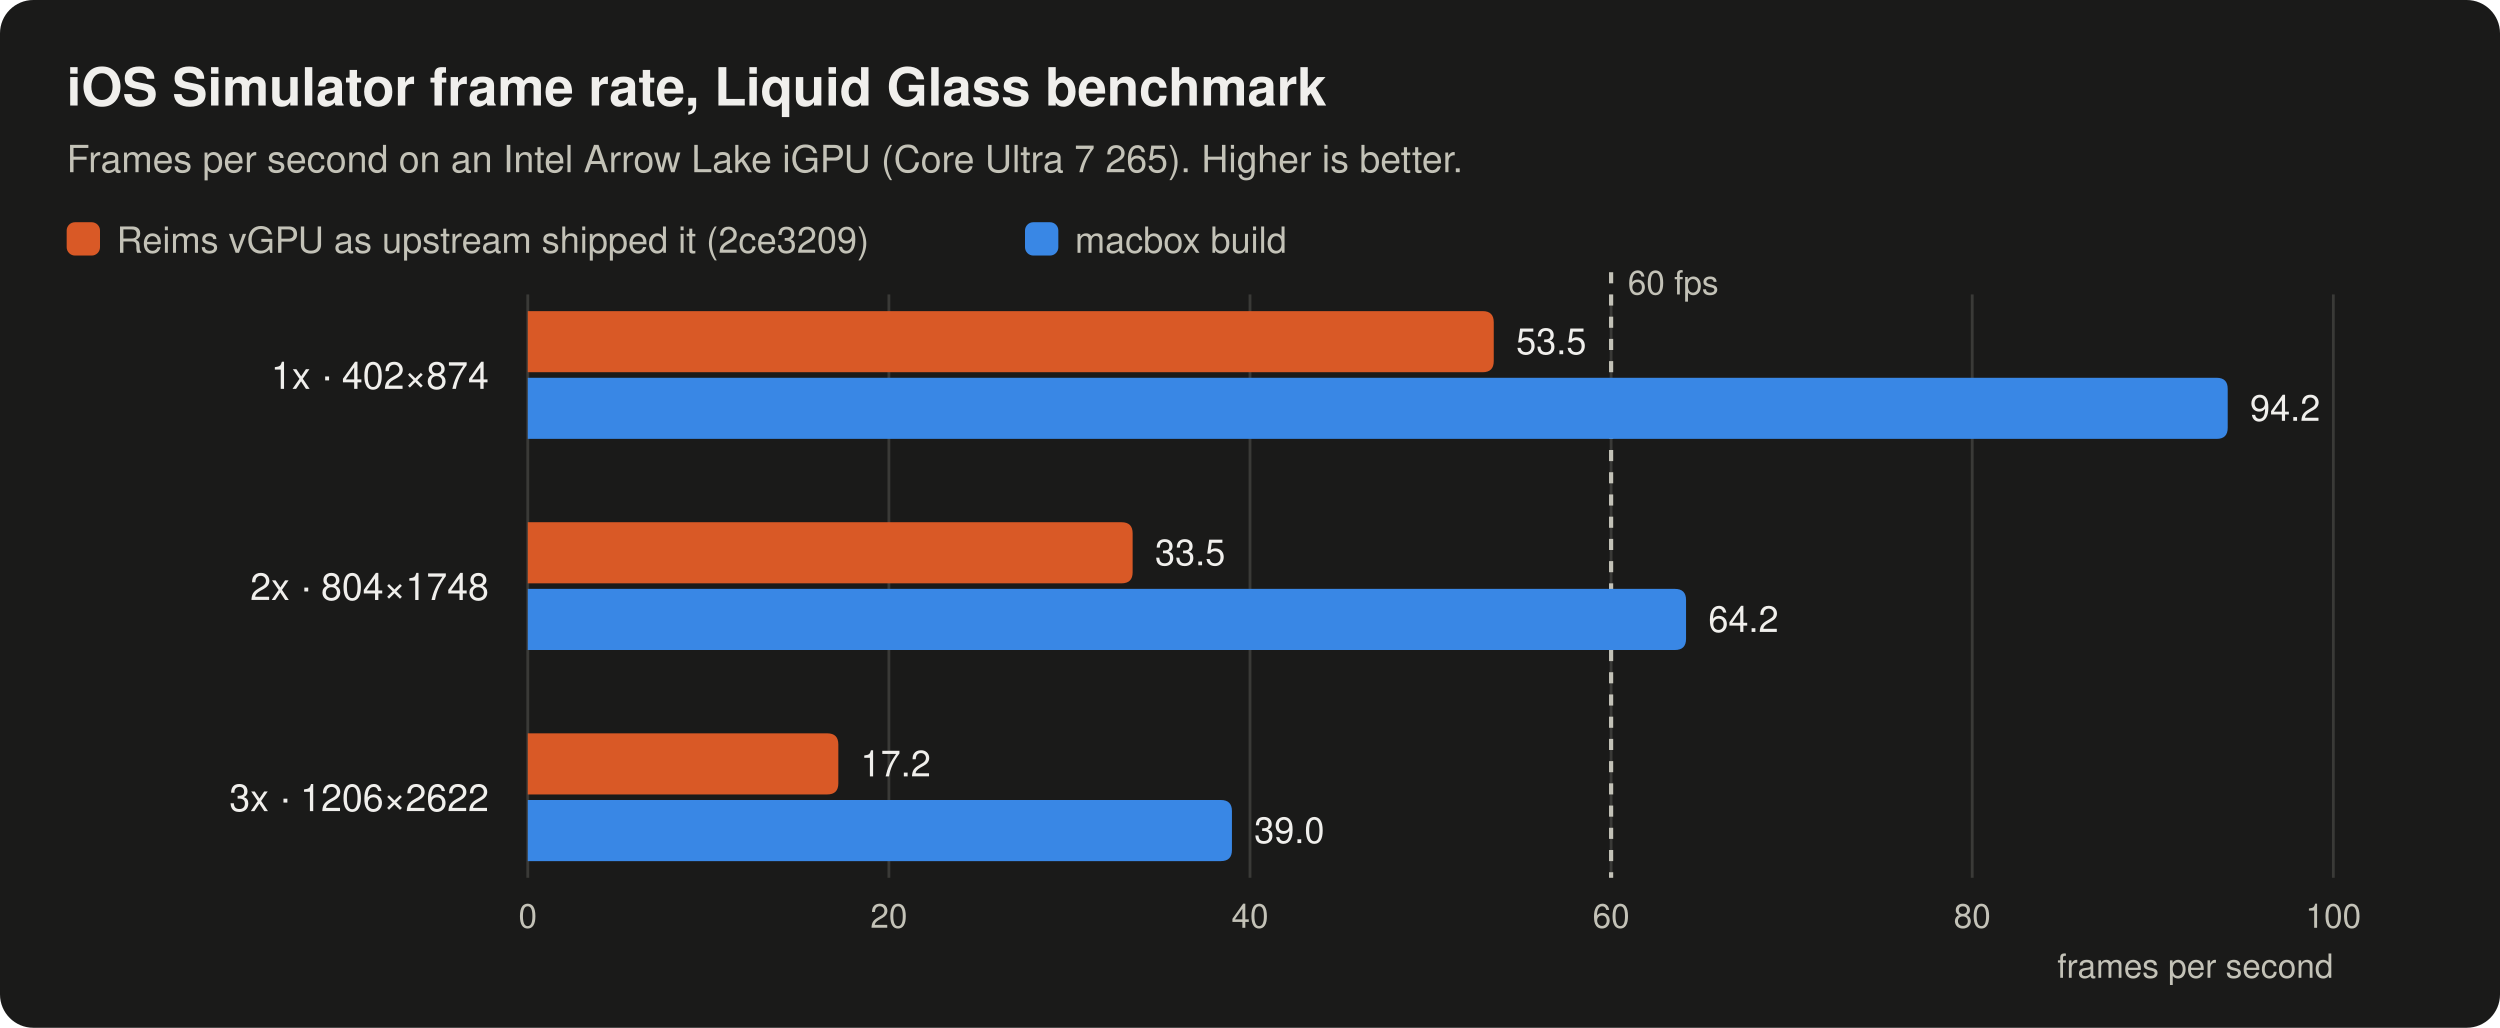
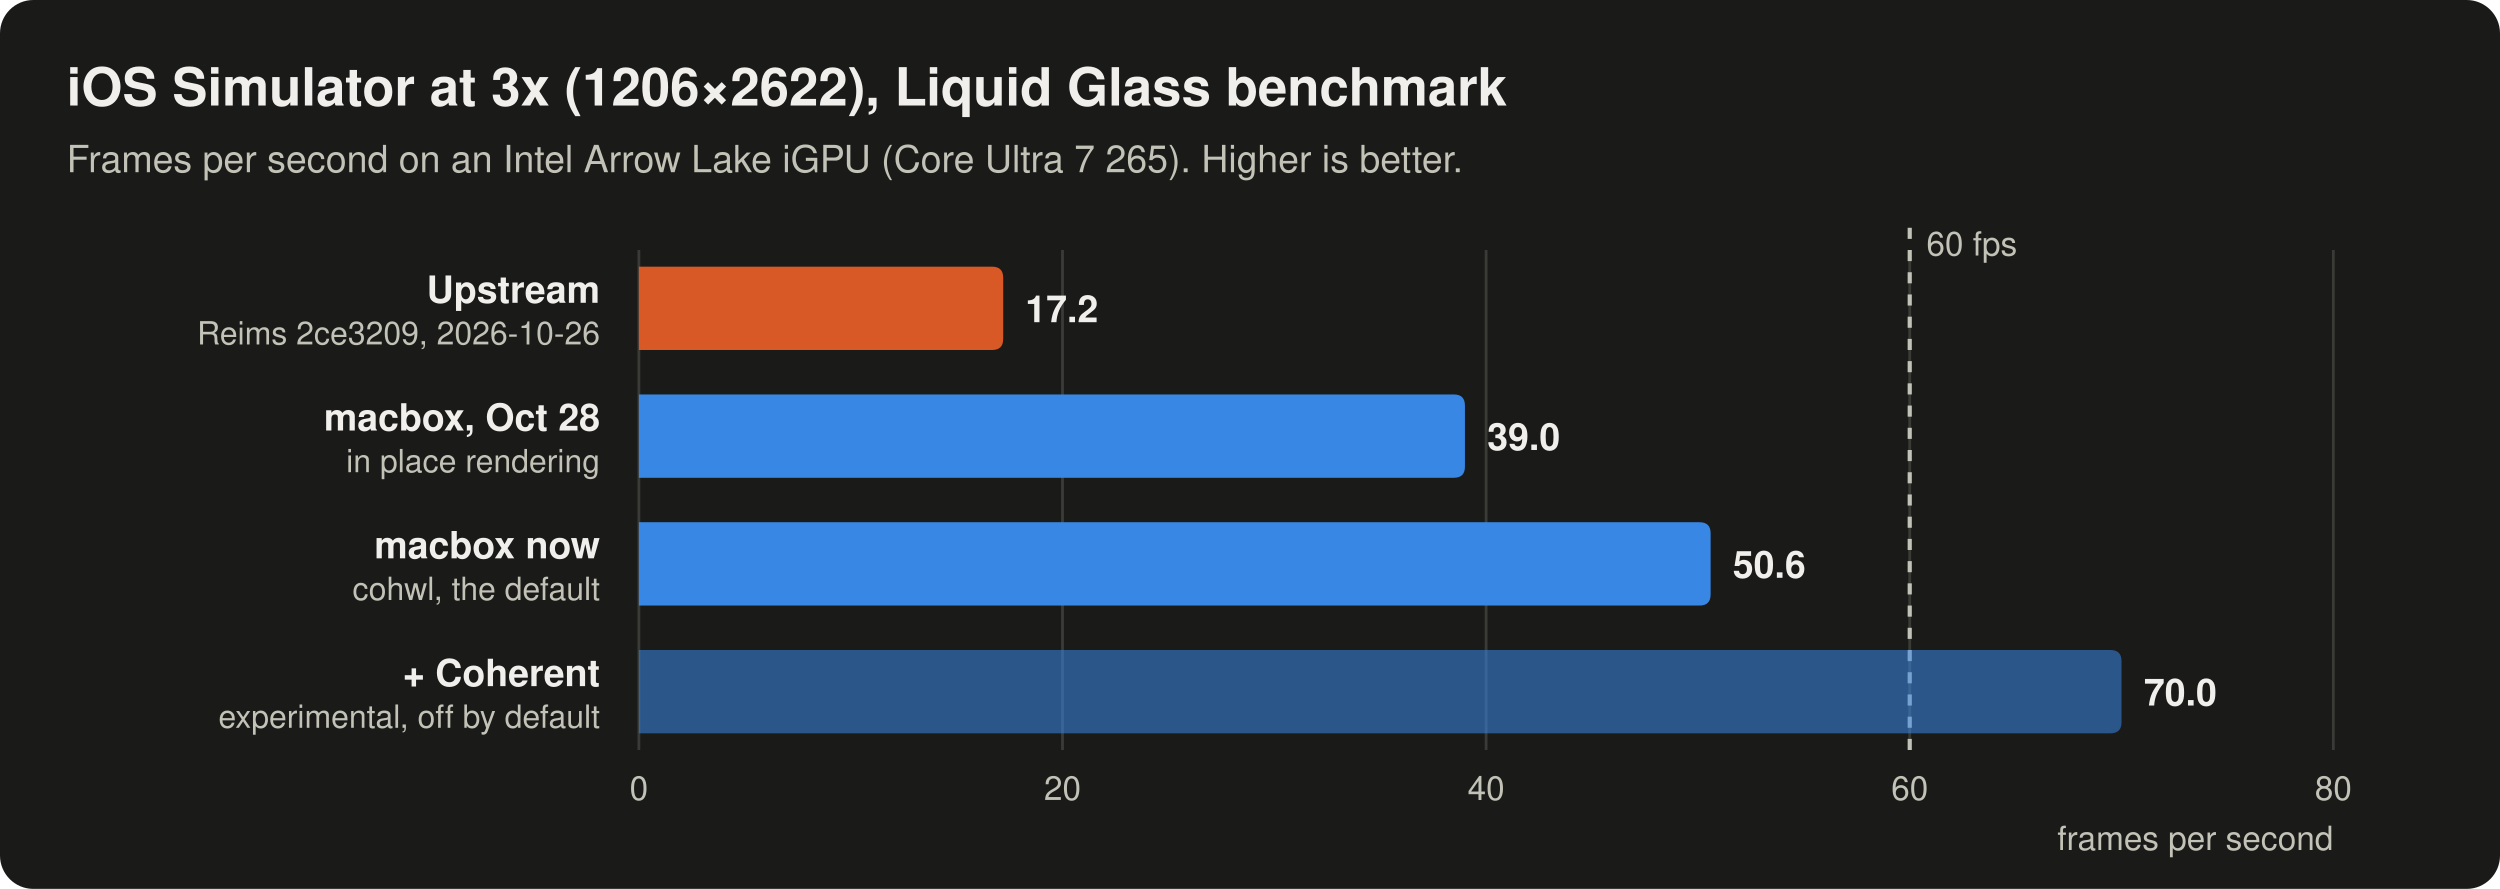
- <svg xmlns="http://www.w3.org/2000/svg" width="900" height="370" viewBox="0 0 900 370" font-family="-apple-system, BlinkMacSystemFont, 'Segoe UI', Helvetica, Arial, sans-serif">
-   <rect width="900" height="370" rx="12" fill="#1a1a19" />
-   <text x="24" y="38" font-size="19" font-weight="600" fill="#f0efec">iOS Simulator frame rate, Liquid Glass benchmark</text>
+ <svg xmlns="http://www.w3.org/2000/svg" width="900" height="320" viewBox="0 0 900 320" font-family="-apple-system, BlinkMacSystemFont, 'Segoe UI', Helvetica, Arial, sans-serif">
+   <rect width="900" height="320" rx="12" fill="#1a1a19" />
+   <text x="24" y="38" font-size="19" font-weight="600" fill="#f0efec">iOS Simulator at 3x (1206×2622), Liquid Glass benchmark</text>
  <text x="24" y="62" font-size="13.5" fill="#c3c2b7">Frames per second on an Intel Arrow Lake iGPU (Core Ultra 7 265). Higher is better.</text>
-   <rect x="24" y="80" width="12" height="12" rx="3" fill="#d95926" />
-   <text x="42" y="91" font-size="13" fill="#c3c2b7">Reims vGPU as upstream shipped it (2ce3209)</text>
-   <rect x="369.0" y="80" width="12" height="12" rx="3" fill="#3987e5" />
-   <text x="387.0" y="91" font-size="13" fill="#c3c2b7">macbox build</text>
-   <line x1="190.0" y1="106" x2="190.0" y2="316" stroke="#3a3a37" stroke-width="1" />
-   <text x="190.0" y="334" font-size="12" text-anchor="middle" fill="#c3c2b7">0</text>
-   <line x1="320.0" y1="106" x2="320.0" y2="316" stroke="#3a3a37" stroke-width="1" />
-   <text x="320.0" y="334" font-size="12" text-anchor="middle" fill="#c3c2b7">20</text>
-   <line x1="450.0" y1="106" x2="450.0" y2="316" stroke="#3a3a37" stroke-width="1" />
-   <text x="450.0" y="334" font-size="12" text-anchor="middle" fill="#c3c2b7">40</text>
-   <line x1="580.0" y1="106" x2="580.0" y2="316" stroke="#3a3a37" stroke-width="1" />
-   <text x="580.0" y="334" font-size="12" text-anchor="middle" fill="#c3c2b7">60</text>
-   <line x1="710.0" y1="106" x2="710.0" y2="316" stroke="#3a3a37" stroke-width="1" />
-   <text x="710.0" y="334" font-size="12" text-anchor="middle" fill="#c3c2b7">80</text>
-   <line x1="840.0" y1="106" x2="840.0" y2="316" stroke="#3a3a37" stroke-width="1" />
-   <text x="840.0" y="334" font-size="12" text-anchor="middle" fill="#c3c2b7">100</text>
-   <text x="840" y="352" font-size="12" text-anchor="end" fill="#c3c2b7">frames per second</text>
-   <line x1="580.0" y1="98" x2="580.0" y2="316" stroke="#c3c2b7" stroke-width="1.5" stroke-dasharray="4 4" />
-   <text x="586.0" y="106" font-size="12" fill="#c3c2b7">60 fps</text>
-   <text x="176" y="140.0" font-size="13.5" text-anchor="end" fill="#f0efec">1x · 402×874</text>
-   <path d="M190,112 H533.75 Q537.75,112 537.75,116 V130 Q537.75,134 533.75,134 H190 Z" fill="#d95926" />
-   <text x="545.8" y="127.5" font-size="13" fill="#f0efec">53.5</text>
-   <path d="M190,136 H797.975 Q801.975,136 801.975,140 V154 Q801.975,158 797.975,158 H190 Z" fill="#3987e5" />
-   <text x="810.0" y="151.5" font-size="13" fill="#f0efec">94.2</text>
-   <text x="176" y="216.0" font-size="13.5" text-anchor="end" fill="#f0efec">2x · 804×1748</text>
-   <path d="M190,188 H403.75 Q407.75,188 407.75,192 V206 Q407.75,210 403.75,210 H190 Z" fill="#d95926" />
-   <text x="415.8" y="203.5" font-size="13" fill="#f0efec">33.5</text>
-   <path d="M190,212 H602.975 Q606.975,212 606.975,216 V230 Q606.975,234 602.975,234 H190 Z" fill="#3987e5" />
-   <text x="615.0" y="227.5" font-size="13" fill="#f0efec">64.2</text>
-   <text x="176" y="292.0" font-size="13.5" text-anchor="end" fill="#f0efec">3x · 1206×2622</text>
-   <path d="M190,264 H297.8 Q301.8,264 301.8,268 V282 Q301.8,286 297.8,286 H190 Z" fill="#d95926" />
-   <text x="309.8" y="279.5" font-size="13" fill="#f0efec">17.2</text>
-   <path d="M190,288 H439.5 Q443.5,288 443.5,292 V306 Q443.5,310 439.5,310 H190 Z" fill="#3987e5" />
-   <text x="451.5" y="303.5" font-size="13" fill="#f0efec">39.0</text>
+   <line x1="230.0" y1="90" x2="230.0" y2="270" stroke="#3a3a37" stroke-width="1" />
+   <text x="230.0" y="288" font-size="12" text-anchor="middle" fill="#c3c2b7">0</text>
+   <line x1="382.5" y1="90" x2="382.5" y2="270" stroke="#3a3a37" stroke-width="1" />
+   <text x="382.5" y="288" font-size="12" text-anchor="middle" fill="#c3c2b7">20</text>
+   <line x1="535.0" y1="90" x2="535.0" y2="270" stroke="#3a3a37" stroke-width="1" />
+   <text x="535.0" y="288" font-size="12" text-anchor="middle" fill="#c3c2b7">40</text>
+   <line x1="687.5" y1="90" x2="687.5" y2="270" stroke="#3a3a37" stroke-width="1" />
+   <text x="687.5" y="288" font-size="12" text-anchor="middle" fill="#c3c2b7">60</text>
+   <line x1="840.0" y1="90" x2="840.0" y2="270" stroke="#3a3a37" stroke-width="1" />
+   <text x="840.0" y="288" font-size="12" text-anchor="middle" fill="#c3c2b7">80</text>
+   <text x="840" y="306" font-size="12" text-anchor="end" fill="#c3c2b7">frames per second</text>
+   <line x1="687.5" y1="82" x2="687.5" y2="270" stroke="#c3c2b7" stroke-width="1.5" stroke-dasharray="4 4" />
+   <text x="693.5" y="92" font-size="12" fill="#c3c2b7">60 fps</text>
+   <text x="216" y="109" font-size="13.5" font-weight="600" text-anchor="end" fill="#f0efec">Upstream</text>
+   <text x="216" y="124" font-size="11.5" text-anchor="end" fill="#c3c2b7">Reims 2ce3209, 2026-10-26</text>
+   <path d="M230,96 H357.15 Q361.15,96 361.15,100 V122 Q361.15,126 357.15,126 H230 Z" fill="#d95926" fill-opacity="1.0" />
+   <text x="369.1" y="116.0" font-size="13.5" font-weight="600" fill="#f0efec">17.2</text>
+   <text x="216" y="155" font-size="13.5" font-weight="600" text-anchor="end" fill="#f0efec">macbox, Oct 28</text>
+   <text x="216" y="170" font-size="11.5" text-anchor="end" fill="#c3c2b7">in place rendering</text>
+   <path d="M230,142 H523.375 Q527.375,142 527.375,146 V168 Q527.375,172 523.375,172 H230 Z" fill="#3987e5" fill-opacity="1.0" />
+   <text x="535.4" y="162.0" font-size="13.5" font-weight="600" fill="#f0efec">39.0</text>
+   <text x="216" y="201" font-size="13.5" font-weight="600" text-anchor="end" fill="#f0efec">macbox now</text>
+   <text x="216" y="216" font-size="11.5" text-anchor="end" fill="#c3c2b7">cohwl, the default</text>
+   <path d="M230,188 H611.825 Q615.825,188 615.825,192 V214 Q615.825,218 611.825,218 H230 Z" fill="#3987e5" fill-opacity="1.0" />
+   <text x="623.8" y="208.0" font-size="13.5" font-weight="600" fill="#f0efec">50.6</text>
+   <text x="216" y="247" font-size="13.5" font-weight="600" text-anchor="end" fill="#f0efec">+ Coherent</text>
+   <text x="216" y="262" font-size="11.5" text-anchor="end" fill="#c3c2b7">experimental, off by default</text>
+   <path d="M230,234 H759.75 Q763.75,234 763.75,238 V260 Q763.75,264 759.75,264 H230 Z" fill="#3987e5" fill-opacity="0.55" />
+   <text x="771.8" y="254.0" font-size="13.5" font-weight="600" fill="#f0efec">70.0</text>
</svg>
